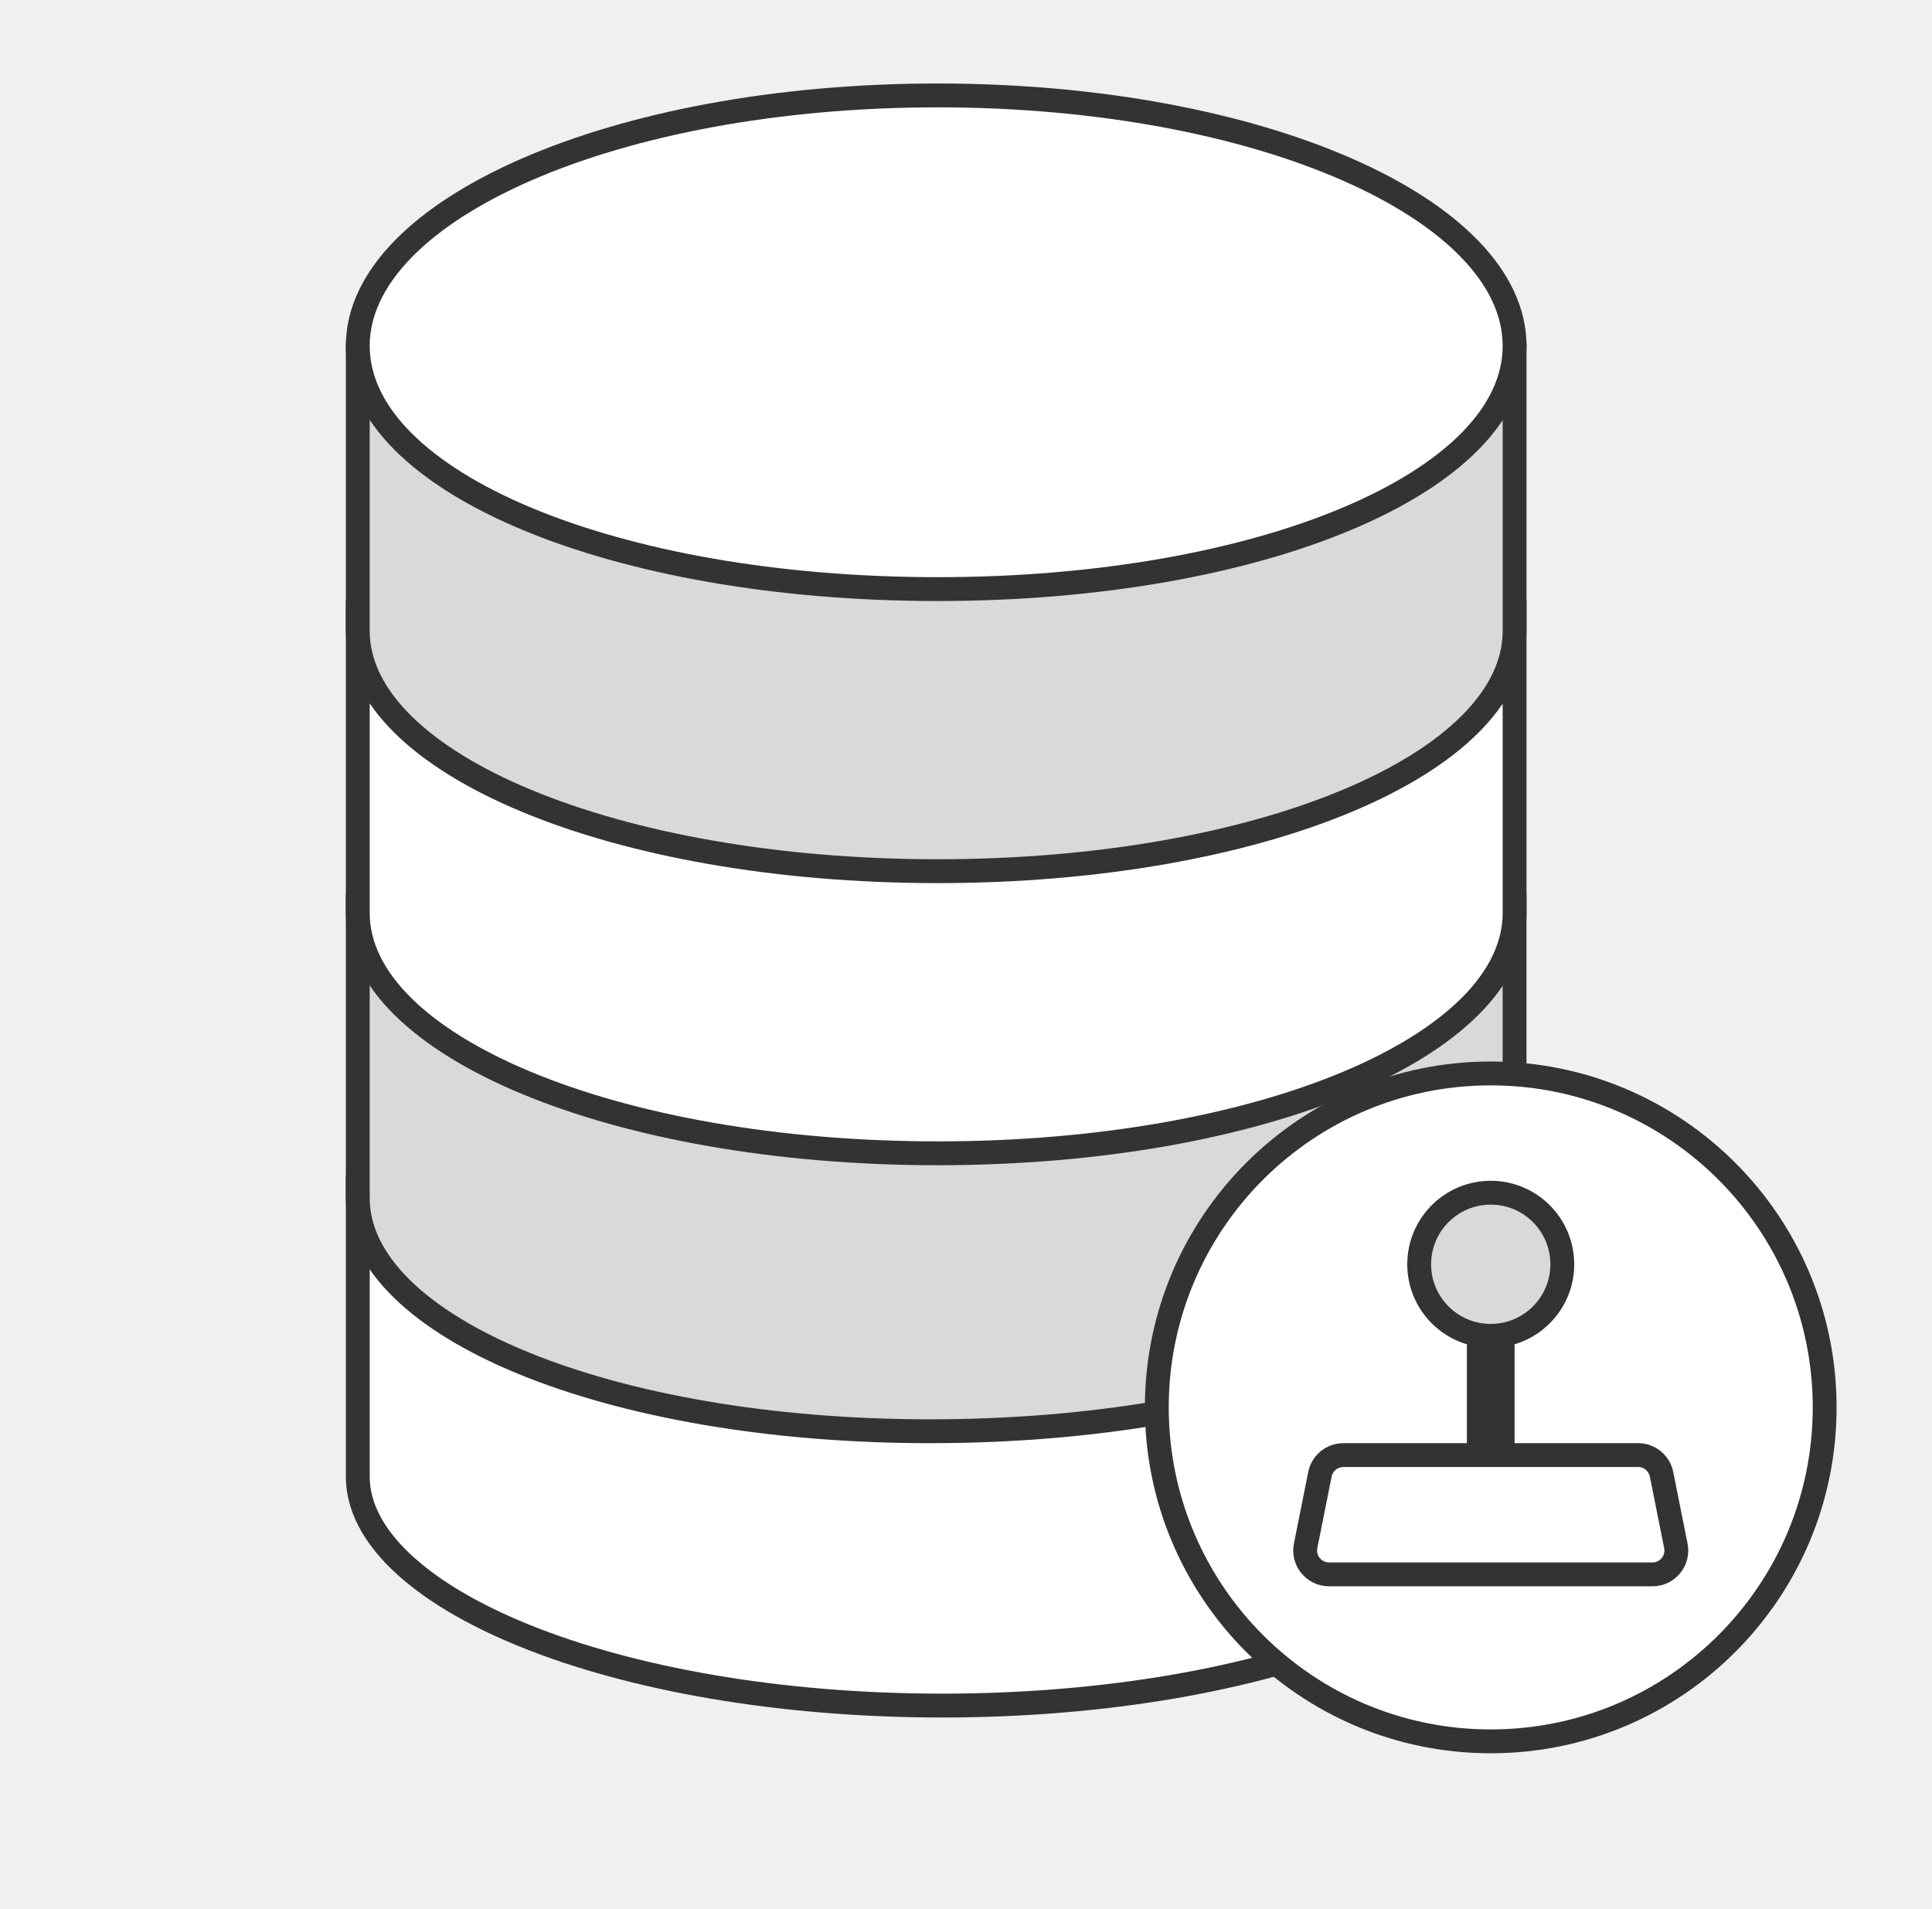
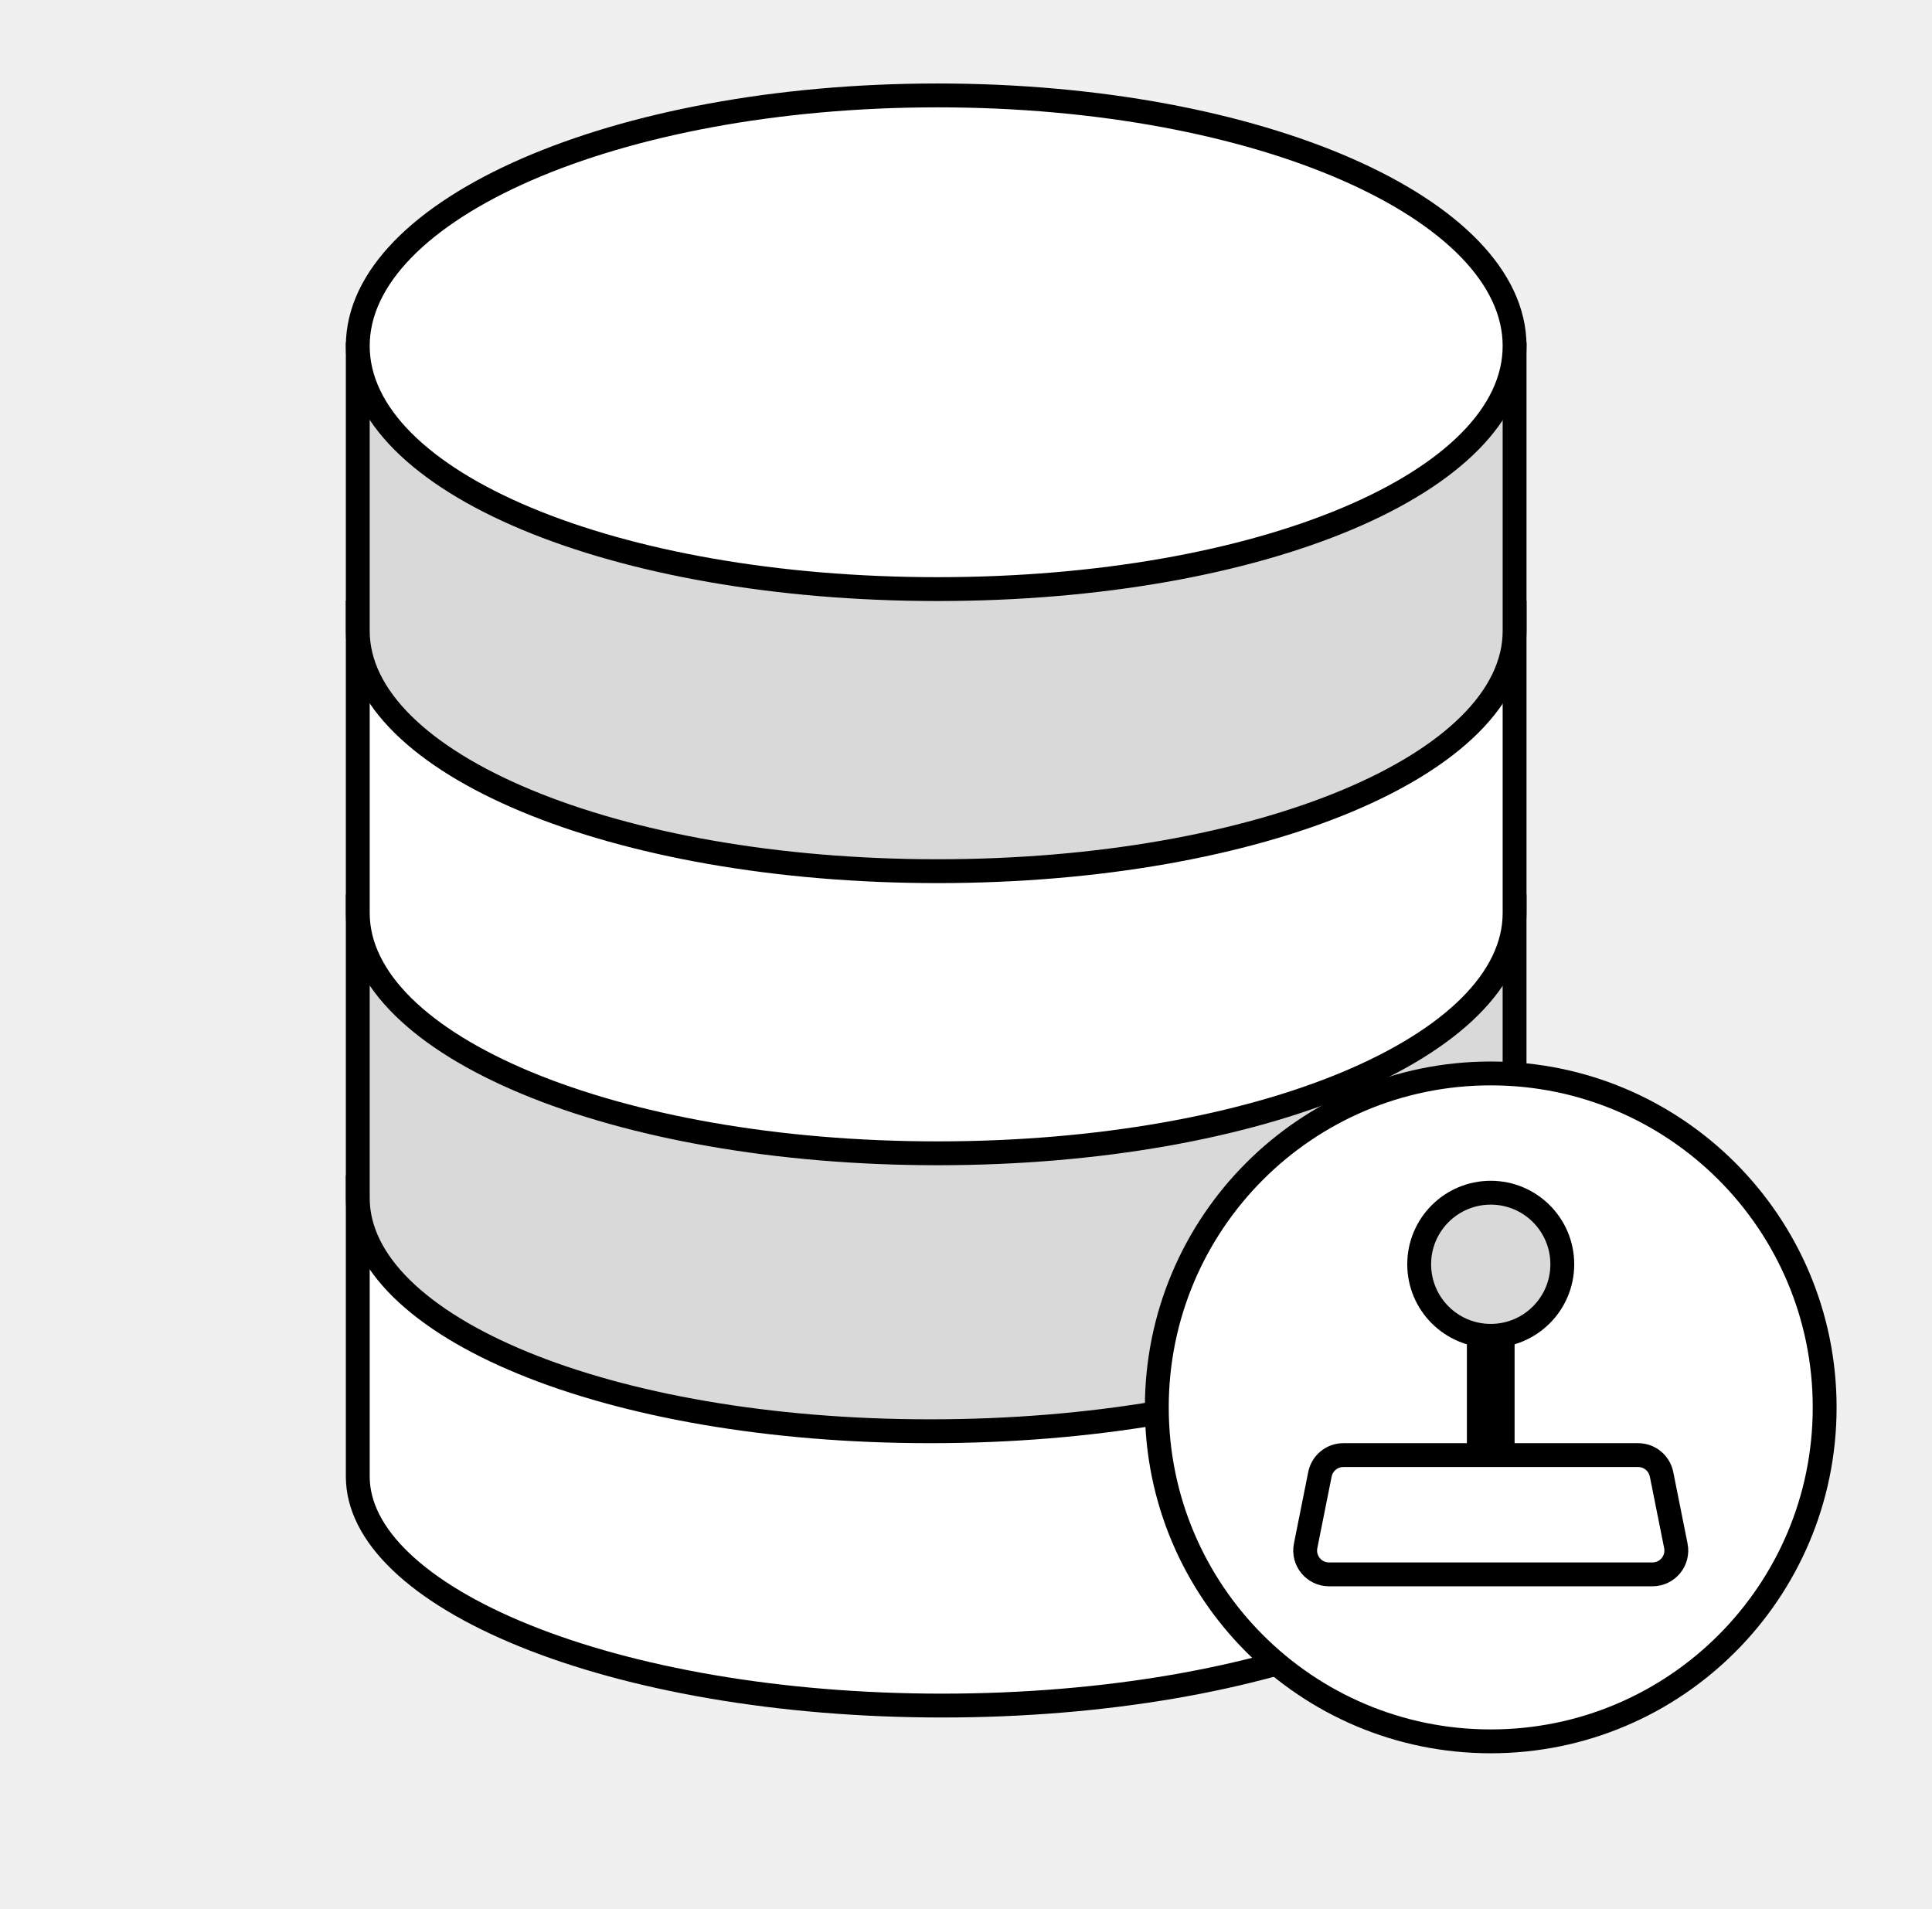
<svg xmlns="http://www.w3.org/2000/svg" width="81" height="80" viewBox="0 0 81 80" fill="none">
-   <path d="M64 61.896C64 63.111 63.393 64.318 62.19 65.467C60.986 66.618 59.217 67.677 56.99 68.577C52.539 70.376 46.356 71.5 39.5 71.5C32.644 71.5 26.461 70.376 22.01 68.577C19.783 67.677 18.014 66.618 16.81 65.467C15.607 64.318 15 63.111 15 61.896V49.766H64V61.896Z" fill="white" stroke="#333333" />
-   <path d="M38.999 60C52.53 60 63.499 55.622 63.499 50.222V38H15V50.222C15 55.622 25.468 60 38.999 60Z" fill="#D9D9D9" stroke="#333333" />
-   <path d="M39.31 48.348C52.863 48.348 63.5 43.838 63.5 38.274V25.682H15V38.274C15 43.838 25.757 48.348 39.31 48.348Z" fill="white" stroke="#333333" />
-   <path d="M39.31 36.521C52.863 36.521 63.5 32.011 63.5 26.447V14.84H15V26.447C15 32.011 25.757 36.521 39.31 36.521Z" fill="#D9D9D9" stroke="#333333" />
-   <path d="M63.5 14.5C63.5 20.215 52.863 24.696 39.31 24.696C25.757 24.696 15 20.215 15 14.5C15 8.785 25.757 4 39.31 4C52.863 4 63.5 8.785 63.5 14.5Z" fill="white" stroke="#333333" />
-   <path d="M76.5 59C76.5 66.732 70.232 73 62.5 73C54.768 73 48.5 66.732 48.5 59C48.5 51.268 54.768 45 62.5 45C70.232 45 76.5 51.268 76.5 59Z" fill="white" stroke="#333333" stroke-linecap="round" stroke-linejoin="round" />
-   <path d="M65.5 53C65.5 54.657 64.157 56 62.5 56C60.843 56 59.5 54.657 59.5 53C59.5 51.343 60.843 50 62.5 50C64.157 50 65.5 51.343 65.5 53Z" fill="#D9D9D9" stroke="#333333" />
-   <path d="M55.339 61.804C55.433 61.337 55.843 61 56.32 61H68.68C69.157 61 69.567 61.337 69.661 61.804L70.261 64.804C70.385 65.423 69.911 66 69.28 66H55.72C55.089 66 54.615 65.423 54.739 64.804L55.339 61.804Z" stroke="#333333" />
-   <path fill-rule="evenodd" clip-rule="evenodd" d="M63.5 61L63.5 56L61.5 56L61.5 61L63.5 61Z" fill="#333333" />
+   <path d="M64 61.896C64 63.111 63.393 64.318 62.19 65.467C60.986 66.618 59.217 67.677 56.99 68.577C52.539 70.376 46.356 71.5 39.5 71.5C32.644 71.5 26.461 70.376 22.01 68.577C19.783 67.677 18.014 66.618 16.81 65.467C15.607 64.318 15 63.111 15 61.896V49.766H64V61.896Z" fill="white" stroke="#000" />
+   <path d="M38.999 60C52.53 60 63.499 55.622 63.499 50.222V38H15V50.222C15 55.622 25.468 60 38.999 60Z" fill="#D9D9D9" stroke="#000" />
+   <path d="M39.31 48.348C52.863 48.348 63.5 43.838 63.5 38.274V25.682H15V38.274C15 43.838 25.757 48.348 39.31 48.348Z" fill="white" stroke="#000" />
+   <path d="M39.31 36.521C52.863 36.521 63.5 32.011 63.5 26.447V14.84H15V26.447C15 32.011 25.757 36.521 39.31 36.521Z" fill="#D9D9D9" stroke="#000" />
+   <path d="M63.5 14.5C63.5 20.215 52.863 24.696 39.31 24.696C25.757 24.696 15 20.215 15 14.5C15 8.785 25.757 4 39.31 4C52.863 4 63.5 8.785 63.5 14.5Z" fill="white" stroke="#000" />
+   <path d="M76.5 59C76.5 66.732 70.232 73 62.5 73C54.768 73 48.5 66.732 48.5 59C48.5 51.268 54.768 45 62.5 45C70.232 45 76.5 51.268 76.5 59Z" fill="white" stroke="#000" stroke-linecap="round" stroke-linejoin="round" />
+   <path d="M65.5 53C65.5 54.657 64.157 56 62.5 56C60.843 56 59.5 54.657 59.5 53C59.5 51.343 60.843 50 62.5 50C64.157 50 65.5 51.343 65.5 53Z" fill="#D9D9D9" stroke="#000" />
+   <path d="M55.339 61.804C55.433 61.337 55.843 61 56.32 61H68.68C69.157 61 69.567 61.337 69.661 61.804L70.261 64.804C70.385 65.423 69.911 66 69.28 66H55.72C55.089 66 54.615 65.423 54.739 64.804L55.339 61.804Z" stroke="#000" />
+   <path fill-rule="evenodd" clip-rule="evenodd" d="M63.5 61L63.5 56L61.5 56L61.5 61L63.5 61Z" fill="#000" />
</svg>
